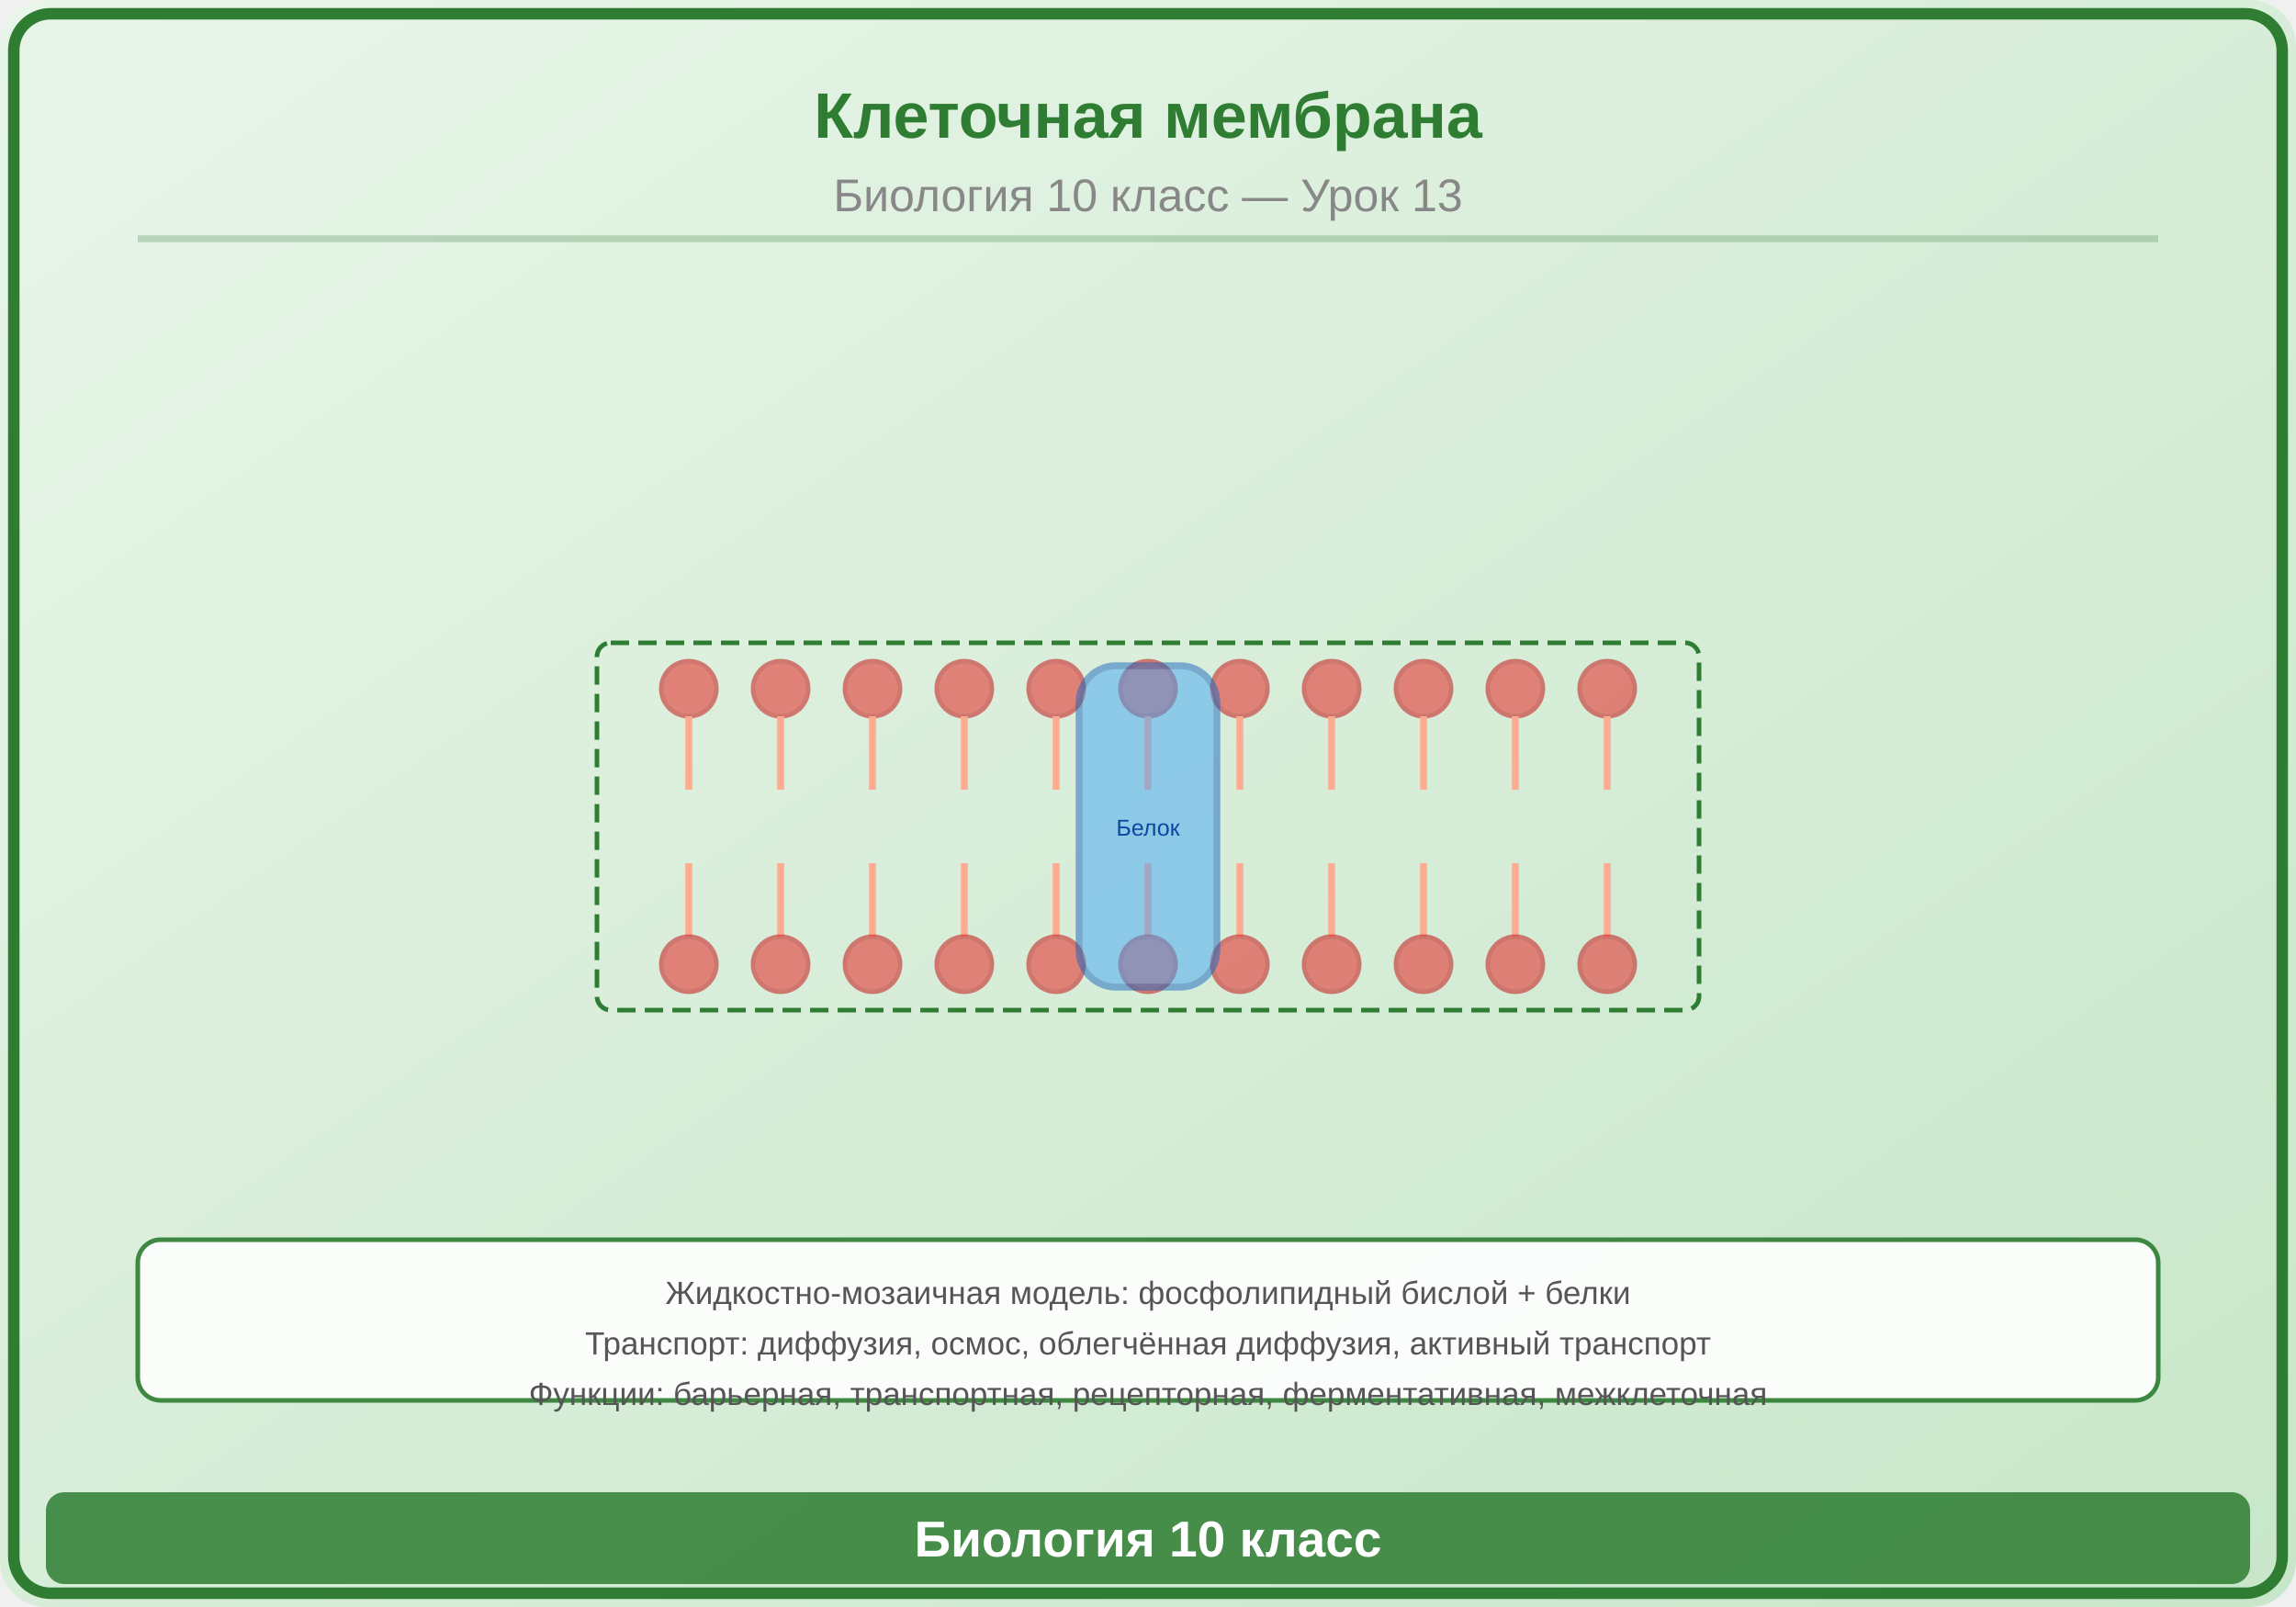
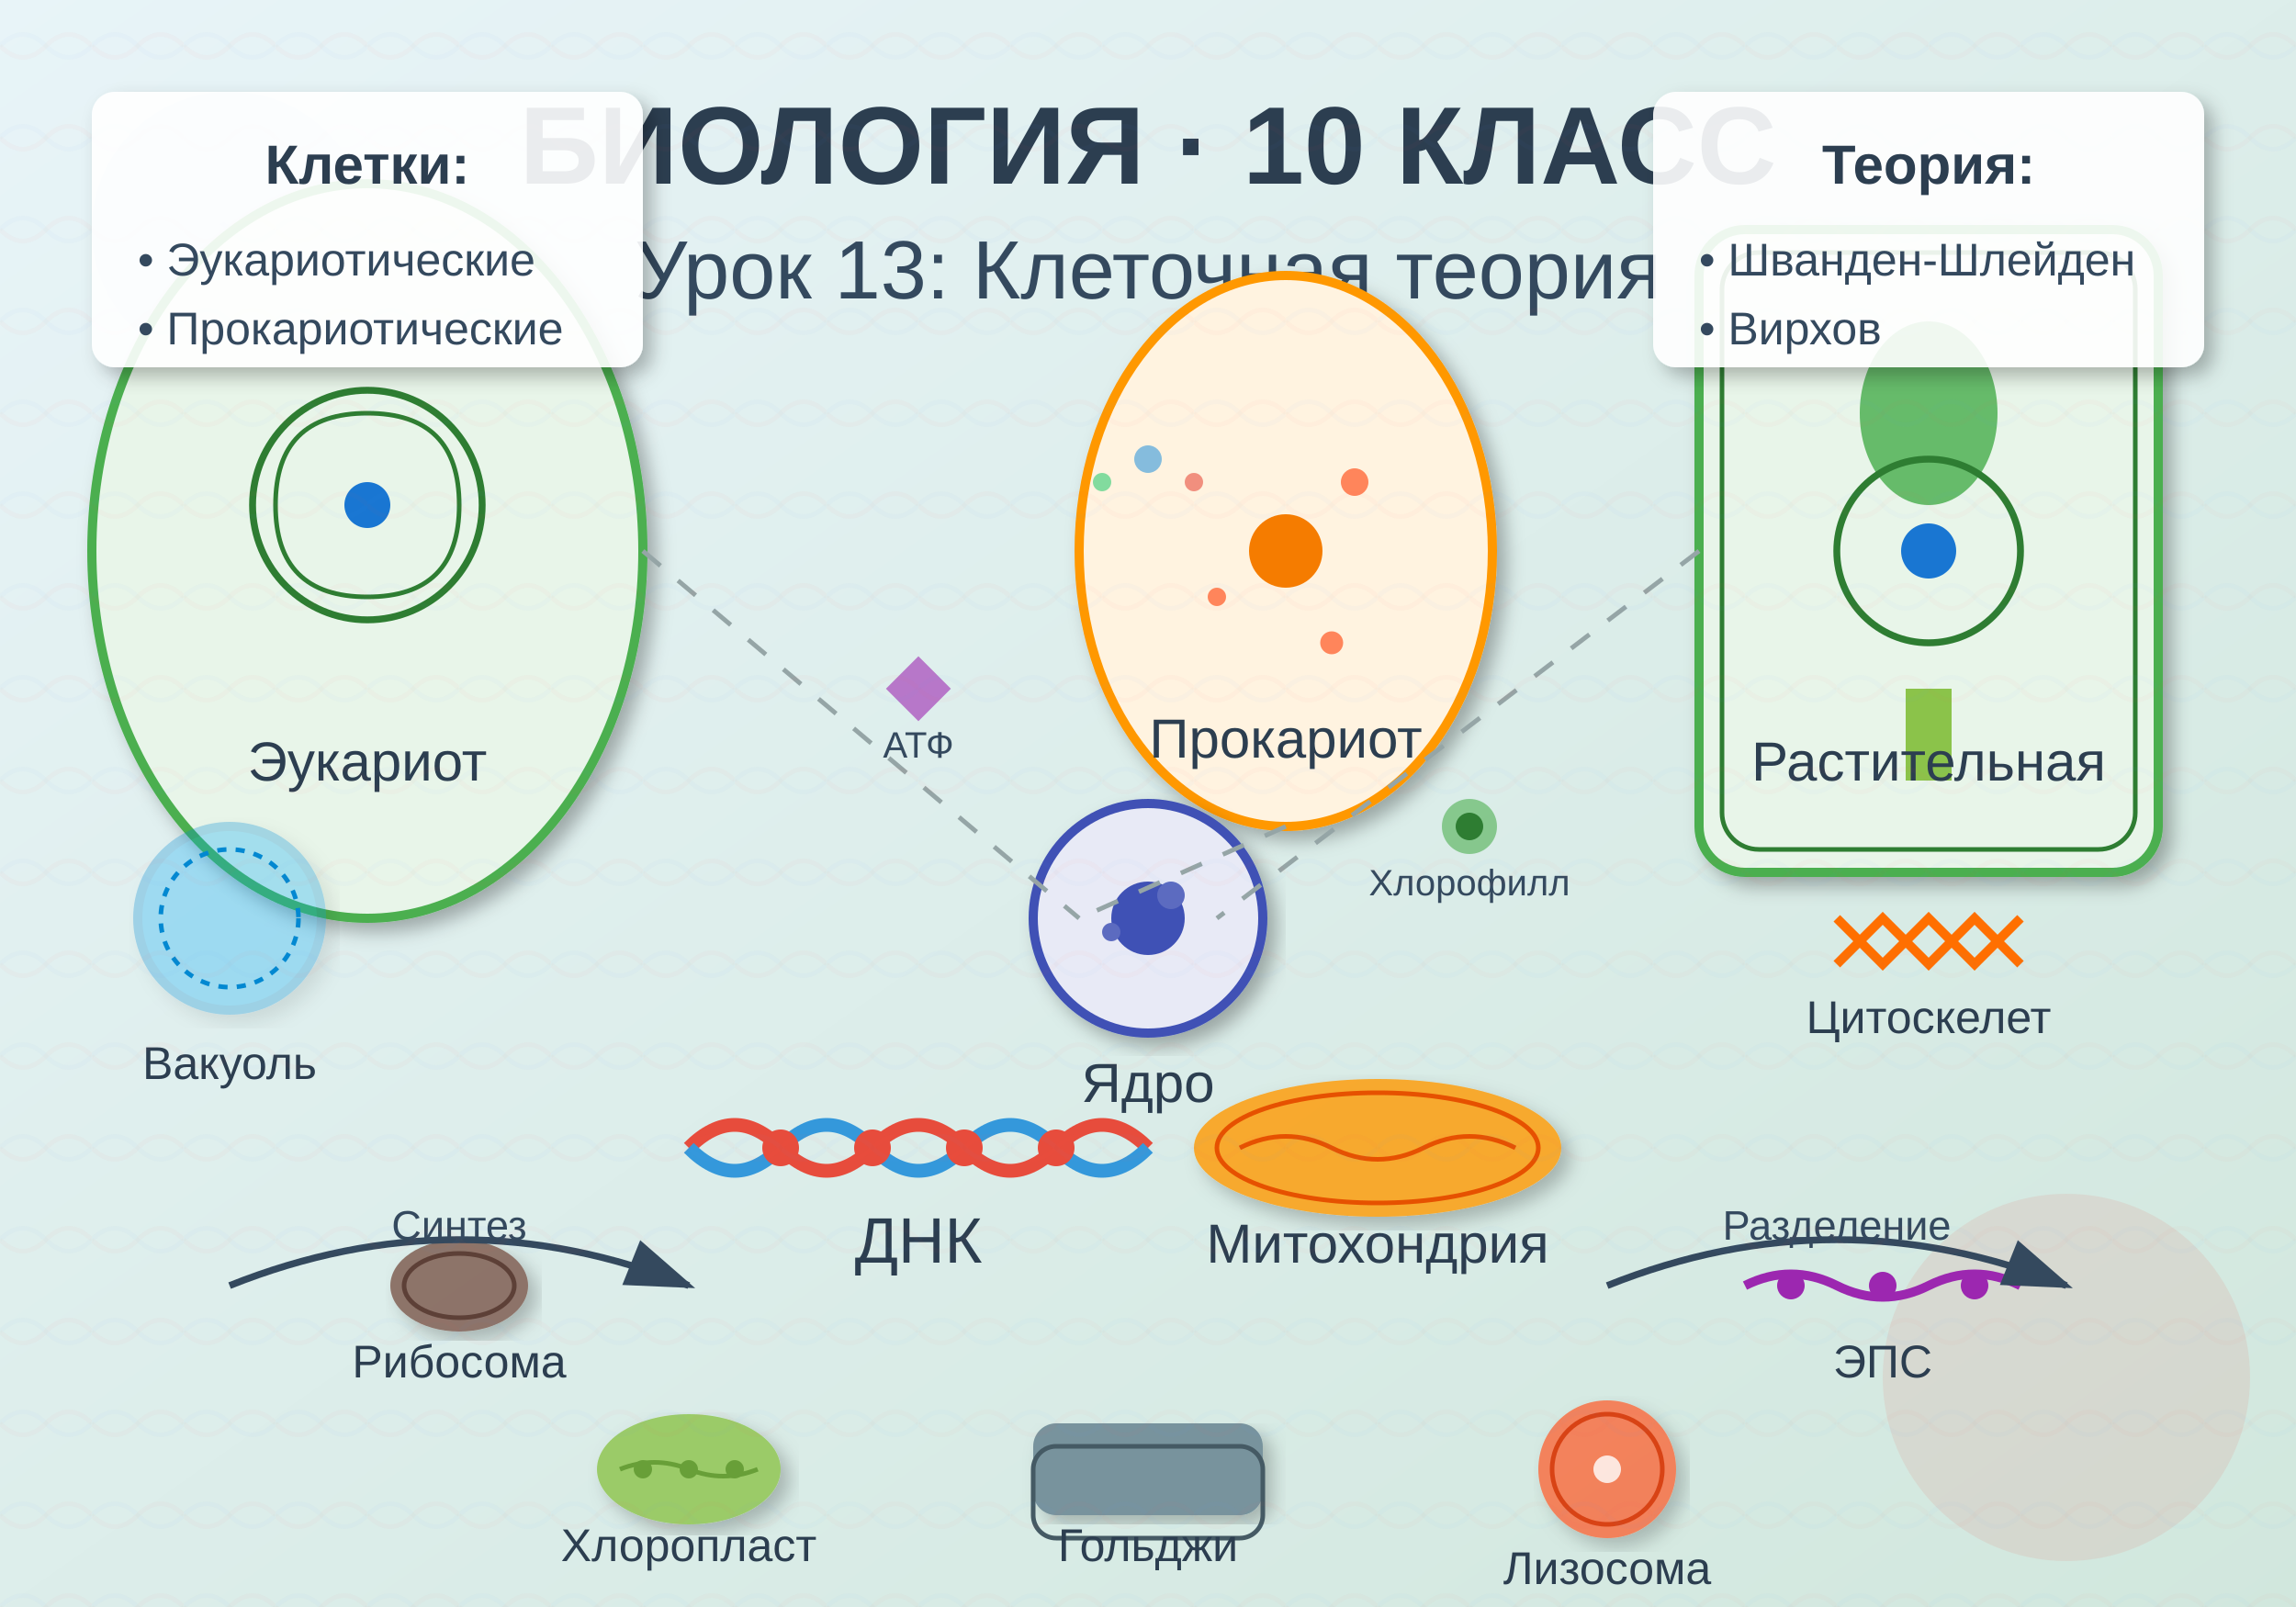
<svg xmlns="http://www.w3.org/2000/svg" viewBox="0 0 500 350">
  <defs>
-     <linearGradient id="bg" x1="0" y1="0" x2="1" y2="1">
-       <stop offset="0%" stop-color="#E8F5E9" />
-       <stop offset="100%" stop-color="#C8E6C9" />
+     <linearGradient id="bgGrad" x1="0%" y1="0%" x2="100%" y2="100%">
+       <stop offset="0%" style="stop-color:#e8f4f8;stop-opacity:1" />
+       <stop offset="100%" style="stop-color:#d1e7dd;stop-opacity:1" />
    </linearGradient>
+     <filter id="shadow">
+       <feDropShadow dx="2" dy="2" stdDeviation="2" flood-opacity="0.3" />
+     </filter>
+     <pattern id="dnaPattern" x="0" y="0" width="20" height="20" patternUnits="userSpaceOnUse">
+       <path d="M0,10 Q5,5 10,10 T20,10" stroke="#4a90e2" stroke-width="1" fill="none" opacity="0.3" />
+       <path d="M0,10 Q5,15 10,10 T20,10" stroke="#e74c3c" stroke-width="1" fill="none" opacity="0.3" />
+     </pattern>
  </defs>
-   <rect width="500" height="350" fill="url(#bg)" rx="10" />
-   <rect x="3" y="3" width="494" height="344" rx="8" fill="none" stroke="#2E7D32" stroke-width="2.5" />
-   <text x="250" y="30" font-family="Arial,sans-serif" font-size="14" font-weight="bold" fill="#2E7D32" text-anchor="middle">Клеточная мембрана</text>
-   <text x="250" y="46" font-family="Arial,sans-serif" font-size="10" fill="#888" text-anchor="middle">Биология 10 класс — Урок 13</text>
-   <line x1="30" y1="52" x2="470" y2="52" stroke="#2E7D32" stroke-width="1.5" opacity="0.25" />
-   <g transform="translate(250,180)">
-     <rect x="-120" y="-40" width="240" height="80" rx="3" fill="none" stroke="#2E7D32" stroke-width="1" stroke-dasharray="4,2" />
-     <circle cx="-100" cy="-30" r="6" fill="#E53935" opacity="0.6" stroke="#C62828" stroke-width="1" />
-     <circle cx="-80" cy="-30" r="6" fill="#E53935" opacity="0.6" stroke="#C62828" stroke-width="1" />
-     <circle cx="-60" cy="-30" r="6" fill="#E53935" opacity="0.6" stroke="#C62828" stroke-width="1" />
-     <circle cx="-40" cy="-30" r="6" fill="#E53935" opacity="0.6" stroke="#C62828" stroke-width="1" />
-     <circle cx="-20" cy="-30" r="6" fill="#E53935" opacity="0.6" stroke="#C62828" stroke-width="1" />
-     <circle cx="0" cy="-30" r="6" fill="#E53935" opacity="0.6" stroke="#C62828" stroke-width="1" />
-     <circle cx="20" cy="-30" r="6" fill="#E53935" opacity="0.6" stroke="#C62828" stroke-width="1" />
-     <circle cx="40" cy="-30" r="6" fill="#E53935" opacity="0.6" stroke="#C62828" stroke-width="1" />
-     <circle cx="60" cy="-30" r="6" fill="#E53935" opacity="0.6" stroke="#C62828" stroke-width="1" />
-     <circle cx="80" cy="-30" r="6" fill="#E53935" opacity="0.6" stroke="#C62828" stroke-width="1" />
-     <circle cx="100" cy="-30" r="6" fill="#E53935" opacity="0.6" stroke="#C62828" stroke-width="1" />
-     <line x1="-100" y1="-24" x2="-100" y2="-8" stroke="#FFAB91" stroke-width="1.5" />
-     <line x1="-80" y1="-24" x2="-80" y2="-8" stroke="#FFAB91" stroke-width="1.5" />
-     <line x1="-60" y1="-24" x2="-60" y2="-8" stroke="#FFAB91" stroke-width="1.5" />
-     <line x1="-40" y1="-24" x2="-40" y2="-8" stroke="#FFAB91" stroke-width="1.5" />
-     <line x1="-20" y1="-24" x2="-20" y2="-8" stroke="#FFAB91" stroke-width="1.5" />
-     <line x1="0" y1="-24" x2="0" y2="-8" stroke="#FFAB91" stroke-width="1.5" />
-     <line x1="20" y1="-24" x2="20" y2="-8" stroke="#FFAB91" stroke-width="1.5" />
-     <line x1="40" y1="-24" x2="40" y2="-8" stroke="#FFAB91" stroke-width="1.5" />
-     <line x1="60" y1="-24" x2="60" y2="-8" stroke="#FFAB91" stroke-width="1.5" />
-     <line x1="80" y1="-24" x2="80" y2="-8" stroke="#FFAB91" stroke-width="1.5" />
-     <line x1="100" y1="-24" x2="100" y2="-8" stroke="#FFAB91" stroke-width="1.5" />
-     <line x1="-100" y1="24" x2="-100" y2="8" stroke="#FFAB91" stroke-width="1.5" />
-     <line x1="-80" y1="24" x2="-80" y2="8" stroke="#FFAB91" stroke-width="1.5" />
-     <line x1="-60" y1="24" x2="-60" y2="8" stroke="#FFAB91" stroke-width="1.5" />
-     <line x1="-40" y1="24" x2="-40" y2="8" stroke="#FFAB91" stroke-width="1.5" />
-     <line x1="-20" y1="24" x2="-20" y2="8" stroke="#FFAB91" stroke-width="1.5" />
-     <line x1="0" y1="24" x2="0" y2="8" stroke="#FFAB91" stroke-width="1.5" />
-     <line x1="20" y1="24" x2="20" y2="8" stroke="#FFAB91" stroke-width="1.5" />
-     <line x1="40" y1="24" x2="40" y2="8" stroke="#FFAB91" stroke-width="1.5" />
-     <line x1="60" y1="24" x2="60" y2="8" stroke="#FFAB91" stroke-width="1.5" />
-     <line x1="80" y1="24" x2="80" y2="8" stroke="#FFAB91" stroke-width="1.5" />
-     <line x1="100" y1="24" x2="100" y2="8" stroke="#FFAB91" stroke-width="1.5" />
-     <circle cx="-100" cy="30" r="6" fill="#E53935" opacity="0.6" stroke="#C62828" stroke-width="1" />
-     <circle cx="-80" cy="30" r="6" fill="#E53935" opacity="0.6" stroke="#C62828" stroke-width="1" />
-     <circle cx="-60" cy="30" r="6" fill="#E53935" opacity="0.6" stroke="#C62828" stroke-width="1" />
-     <circle cx="-40" cy="30" r="6" fill="#E53935" opacity="0.6" stroke="#C62828" stroke-width="1" />
-     <circle cx="-20" cy="30" r="6" fill="#E53935" opacity="0.6" stroke="#C62828" stroke-width="1" />
-     <circle cx="0" cy="30" r="6" fill="#E53935" opacity="0.6" stroke="#C62828" stroke-width="1" />
-     <circle cx="20" cy="30" r="6" fill="#E53935" opacity="0.6" stroke="#C62828" stroke-width="1" />
-     <circle cx="40" cy="30" r="6" fill="#E53935" opacity="0.6" stroke="#C62828" stroke-width="1" />
-     <circle cx="60" cy="30" r="6" fill="#E53935" opacity="0.6" stroke="#C62828" stroke-width="1" />
-     <circle cx="80" cy="30" r="6" fill="#E53935" opacity="0.6" stroke="#C62828" stroke-width="1" />
-     <circle cx="100" cy="30" r="6" fill="#E53935" opacity="0.6" stroke="#C62828" stroke-width="1" />
-     <rect x="-15" y="-35" width="30" height="70" rx="8" fill="#42A5F5" opacity="0.5" stroke="#1565C0" stroke-width="1.5" />
-     <text x="0" y="2" font-family="Arial,sans-serif" font-size="5" fill="#0D47A1" text-anchor="middle">Белок</text>
+   <rect width="500" height="350" fill="url(#bgGrad)" />
+   <circle cx="50" cy="50" r="30" fill="#4a90e2" opacity="0.1" />
+   <circle cx="450" cy="300" r="40" fill="#e74c3c" opacity="0.1" />
+   <circle cx="400" cy="80" r="25" fill="#2ecc71" opacity="0.1" />
+   <text x="250" y="40" text-anchor="middle" font-family="Arial, sans-serif" font-size="24" font-weight="bold" fill="#2c3e50">
+     БИОЛОГИЯ · 10 КЛАСС
+   </text>
+   <text x="250" y="65" text-anchor="middle" font-family="Arial, sans-serif" font-size="18" fill="#34495e">
+     Урок 13: Клеточная теория
+   </text>
+   <g transform="translate(80, 120)">
+     <ellipse cx="0" cy="0" rx="60" ry="80" fill="#e8f5e9" stroke="#4caf50" stroke-width="2" filter="url(#shadow)" />
+     <circle cx="0" cy="-10" r="25" fill="none" stroke="#2e7d32" stroke-width="1.5" />
+     <circle cx="0" cy="-10" r="5" fill="#1976d2" />
+     <path d="M-20,-10 Q-20,-30 0,-30 T20,-10" stroke="#2e7d32" stroke-width="1" fill="none" />
+     <path d="M-20,-10 Q-20,10 0,10 T20,-10" stroke="#2e7d32" stroke-width="1" fill="none" />
+     <text x="0" y="50" text-anchor="middle" font-family="Arial" font-size="12" fill="#2c3e50">Эукариот</text>
  </g>
-   <rect x="30" y="270" width="440" height="35" rx="5" fill="white" stroke="#2E7D32" stroke-width="1" opacity="0.9" />
-   <text x="250" y="284" font-family="Arial,sans-serif" font-size="7" fill="#555" text-anchor="middle">Жидкостно-мозаичная модель: фосфолипидный бислой + белки</text>
-   <text x="250" y="295" font-family="Arial,sans-serif" font-size="7" fill="#555" text-anchor="middle">Транспорт: диффузия, осмос, облегчённая диффузия, активный транспорт</text>
-   <text x="250" y="306" font-family="Arial,sans-serif" font-size="7" fill="#555" text-anchor="middle">Функции: барьерная, транспортная, рецепторная, ферментативная, межклеточная</text>
-   <rect x="10" y="325" width="480" height="20" rx="4" fill="#2E7D32" opacity="0.85" />
-   <text x="250" y="339" font-family="Arial,sans-serif" font-size="11" text-anchor="middle" fill="white" font-weight="bold">Биология 10 класс</text>
+   <g transform="translate(280, 120)">
+     <ellipse cx="0" cy="0" rx="45" ry="60" fill="#fff3e0" stroke="#ff9800" stroke-width="2" filter="url(#shadow)" />
+     <circle cx="0" cy="0" r="8" fill="#f57c00" />
+     <circle cx="15" cy="-15" r="3" fill="#ff5722" opacity="0.7" />
+     <circle cx="-15" cy="10" r="2" fill="#ff5722" opacity="0.7" />
+     <circle cx="10" cy="20" r="2.5" fill="#ff5722" opacity="0.7" />
+     <text x="0" y="45" text-anchor="middle" font-family="Arial" font-size="12" fill="#2c3e50">Прокариот</text>
+   </g>
+   <g transform="translate(420, 120)">
+     <rect x="-50" y="-70" width="100" height="140" rx="10" fill="#e8f5e9" stroke="#4caf50" stroke-width="2" filter="url(#shadow)" />
+     <rect x="-45" y="-65" width="90" height="130" rx="8" fill="none" stroke="#2e7d32" stroke-width="1" />
+     <ellipse cx="0" cy="-30" rx="15" ry="20" fill="#66bb6a" />
+     <circle cx="0" cy="0" r="20" fill="none" stroke="#2e7d32" stroke-width="1.5" />
+     <circle cx="0" cy="0" r="6" fill="#1976d2" />
+     <rect x="-5" y="30" width="10" height="20" fill="#8bc34a" />
+     <text x="0" y="50" text-anchor="middle" font-family="Arial" font-size="12" fill="#2c3e50">Растительная</text>
+   </g>
+   <g transform="translate(150, 250)">
+     <path d="M0,0 Q10,-10 20,0 T40,0 T60,0 T80,0 T100,0" stroke="#e74c3c" stroke-width="3" fill="none" />
+     <path d="M0,0 Q10,10 20,0 T40,0 T60,0 T80,0 T100,0" stroke="#3498db" stroke-width="3" fill="none" />
+     <circle cx="20" cy="0" r="4" fill="#e74c3c" />
+     <circle cx="40" cy="0" r="4" fill="#e74c3c" />
+     <circle cx="60" cy="0" r="4" fill="#e74c3c" />
+     <circle cx="80" cy="0" r="4" fill="#e74c3c" />
+     <text x="50" y="25" text-anchor="middle" font-family="Arial" font-size="14" fill="#2c3e50">ДНК</text>
+   </g>
+   <g transform="translate(300, 250)">
+     <ellipse cx="0" cy="0" rx="40" ry="15" fill="#ff9800" opacity="0.8" filter="url(#shadow)" />
+     <ellipse cx="0" cy="0" rx="35" ry="12" fill="none" stroke="#e65100" stroke-width="1" />
+     <path d="M-30,0 Q-20,-5 -10,0 T10,0 T30,0" stroke="#e65100" stroke-width="1" fill="none" />
+     <text x="0" y="25" text-anchor="middle" font-family="Arial" font-size="12" fill="#2c3e50">Митохондрия</text>
+   </g>
+   <g transform="translate(250, 200)">
+     <circle cx="0" cy="0" r="25" fill="#e8eaf6" stroke="#3f51b5" stroke-width="2" filter="url(#shadow)" />
+     <circle cx="0" cy="0" r="8" fill="#3f51b5" />
+     <circle cx="5" cy="-5" r="3" fill="#5c6bc0" />
+     <circle cx="-8" cy="3" r="2" fill="#5c6bc0" />
+     <text x="0" y="40" text-anchor="middle" font-family="Arial" font-size="12" fill="#2c3e50">Ядро</text>
+   </g>
+   <g transform="translate(100, 280)">
+     <ellipse cx="0" cy="0" rx="15" ry="10" fill="#795548" opacity="0.8" filter="url(#shadow)" />
+     <ellipse cx="0" cy="0" rx="12" ry="7" fill="none" stroke="#5d4037" stroke-width="1" />
+     <text x="0" y="20" text-anchor="middle" font-family="Arial" font-size="10" fill="#2c3e50">Рибосома</text>
+   </g>
+   <g transform="translate(380, 280)">
+     <path d="M0,0 Q10,-5 20,0 Q30,5 40,0 Q50,-5 60,0" stroke="#9c27b0" stroke-width="2" fill="none" />
+     <circle cx="10" cy="0" r="3" fill="#9c27b0" />
+     <circle cx="30" cy="0" r="3" fill="#9c27b0" />
+     <circle cx="50" cy="0" r="3" fill="#9c27b0" />
+     <text x="30" y="20" text-anchor="middle" font-family="Arial" font-size="10" fill="#2c3e50">ЭПС</text>
+   </g>
+   <g transform="translate(150, 320)">
+     <ellipse cx="0" cy="0" rx="20" ry="12" fill="#8bc34a" opacity="0.8" filter="url(#shadow)" />
+     <path d="M-15,0 Q-7.5,-3 0,0 Q7.5,3 15,0" stroke="#689f38" stroke-width="1" fill="none" />
+     <circle cx="-10" cy="0" r="2" fill="#689f38" />
+     <circle cx="0" cy="0" r="2" fill="#689f38" />
+     <circle cx="10" cy="0" r="2" fill="#689f38" />
+     <text x="0" y="20" text-anchor="middle" font-family="Arial" font-size="10" fill="#2c3e50">Хлоропласт</text>
+   </g>
+   <g transform="translate(350, 320)">
+     <circle cx="0" cy="0" r="15" fill="#ff5722" opacity="0.7" filter="url(#shadow)" />
+     <circle cx="0" cy="0" r="12" fill="none" stroke="#d84315" stroke-width="1" />
+     <circle cx="0" cy="0" r="3" fill="#fff" opacity="0.8" />
+     <text x="0" y="25" text-anchor="middle" font-family="Arial" font-size="10" fill="#2c3e50">Лизосома</text>
+   </g>
+   <g transform="translate(250, 320)">
+     <rect x="-25" y="-10" width="50" height="20" rx="5" fill="#607d8b" opacity="0.8" filter="url(#shadow)" />
+     <rect x="-25" y="-5" width="50" height="20" rx="5" fill="none" stroke="#455a64" stroke-width="1" />
+     <text x="0" y="20" text-anchor="middle" font-family="Arial" font-size="10" fill="#2c3e50">Гольджи</text>
+   </g>
+   <g transform="translate(50, 200)">
+     <circle cx="0" cy="0" r="20" fill="#03a9f4" opacity="0.3" stroke="#0288d1" stroke-width="2" filter="url(#shadow)" />
+     <circle cx="0" cy="0" r="15" fill="none" stroke="#0288d1" stroke-width="1" stroke-dasharray="2,2" />
+     <text x="0" y="35" text-anchor="middle" font-family="Arial" font-size="10" fill="#2c3e50">Вакуоль</text>
+   </g>
+   <g transform="translate(400, 200)">
+     <path d="M0,0 L10,10 L20,0 L30,10 L40,0" stroke="#ff6f00" stroke-width="2" fill="none" />
+     <path d="M0,10 L10,0 L20,10 L30,0 L40,10" stroke="#ff6f00" stroke-width="2" fill="none" />
+     <text x="20" y="25" text-anchor="middle" font-family="Arial" font-size="10" fill="#2c3e50">Цитоскелет</text>
+   </g>
+   <line x1="140" y1="120" x2="235" y2="200" stroke="#95a5a6" stroke-width="1" stroke-dasharray="5,5" />
+   <line x1="280" y1="180" x2="235" y2="200" stroke="#95a5a6" stroke-width="1" stroke-dasharray="5,5" />
+   <line x1="370" y1="120" x2="265" y2="200" stroke="#95a5a6" stroke-width="1" stroke-dasharray="5,5" />
+   <circle cx="250" cy="100" r="3" fill="#3498db" opacity="0.6" />
+   <circle cx="260" cy="105" r="2" fill="#e74c3c" opacity="0.6" />
+   <circle cx="240" cy="105" r="2" fill="#2ecc71" opacity="0.6" />
+   <defs>
+     <marker id="arrowhead" markerWidth="10" markerHeight="7" refX="9" refY="3.5" orient="auto">
+       <polygon points="0 0, 10 3.5, 0 7" fill="#34495e" />
+     </marker>
+   </defs>
+   <path d="M50,280 Q100,260 150,280" stroke="#34495e" stroke-width="1.5" fill="none" marker-end="url(#arrowhead)" />
+   <path d="M350,280 Q400,260 450,280" stroke="#34495e" stroke-width="1.5" fill="none" marker-end="url(#arrowhead)" />
+   <text x="100" y="270" text-anchor="middle" font-family="Arial" font-size="9" fill="#34495e">Синтез</text>
+   <text x="400" y="270" text-anchor="middle" font-family="Arial" font-size="9" fill="#34495e">Разделение</text>
+   <g transform="translate(200, 150)">
+     <rect x="-5" y="-5" width="10" height="10" fill="#9c27b0" opacity="0.6" transform="rotate(45)" />
+     <text x="0" y="15" text-anchor="middle" font-family="Arial" font-size="8" fill="#34495e">АТФ</text>
+   </g>
+   <g transform="translate(320, 180)">
+     <circle cx="0" cy="0" r="6" fill="#4caf50" opacity="0.6" />
+     <circle cx="0" cy="0" r="3" fill="#2e7d32" />
+     <text x="0" y="15" text-anchor="middle" font-family="Arial" font-size="8" fill="#34495e">Хлорофилл</text>
+   </g>
+   <rect x="0" y="0" width="500" height="350" fill="url(#dnaPattern)" opacity="0.1" />
+   <g transform="translate(20, 20)">
+     <rect x="0" y="0" width="120" height="60" fill="white" opacity="0.9" rx="5" filter="url(#shadow)" />
+     <text x="60" y="20" text-anchor="middle" font-family="Arial" font-size="12" font-weight="bold" fill="#2c3e50">Клетки:</text>
+     <text x="10" y="40" font-family="Arial" font-size="10" fill="#34495e">• Эукариотические</text>
+     <text x="10" y="55" font-family="Arial" font-size="10" fill="#34495e">• Прокариотические</text>
+   </g>
+   <g transform="translate(360, 20)">
+     <rect x="0" y="0" width="120" height="60" fill="white" opacity="0.9" rx="5" filter="url(#shadow)" />
+     <text x="60" y="20" text-anchor="middle" font-family="Arial" font-size="12" font-weight="bold" fill="#2c3e50">Теория:</text>
+     <text x="10" y="40" font-family="Arial" font-size="10" fill="#34495e">• Шванден-Шлейден</text>
+     <text x="10" y="55" font-family="Arial" font-size="10" fill="#34495e">• Вирхов</text>
+   </g>
</svg>
